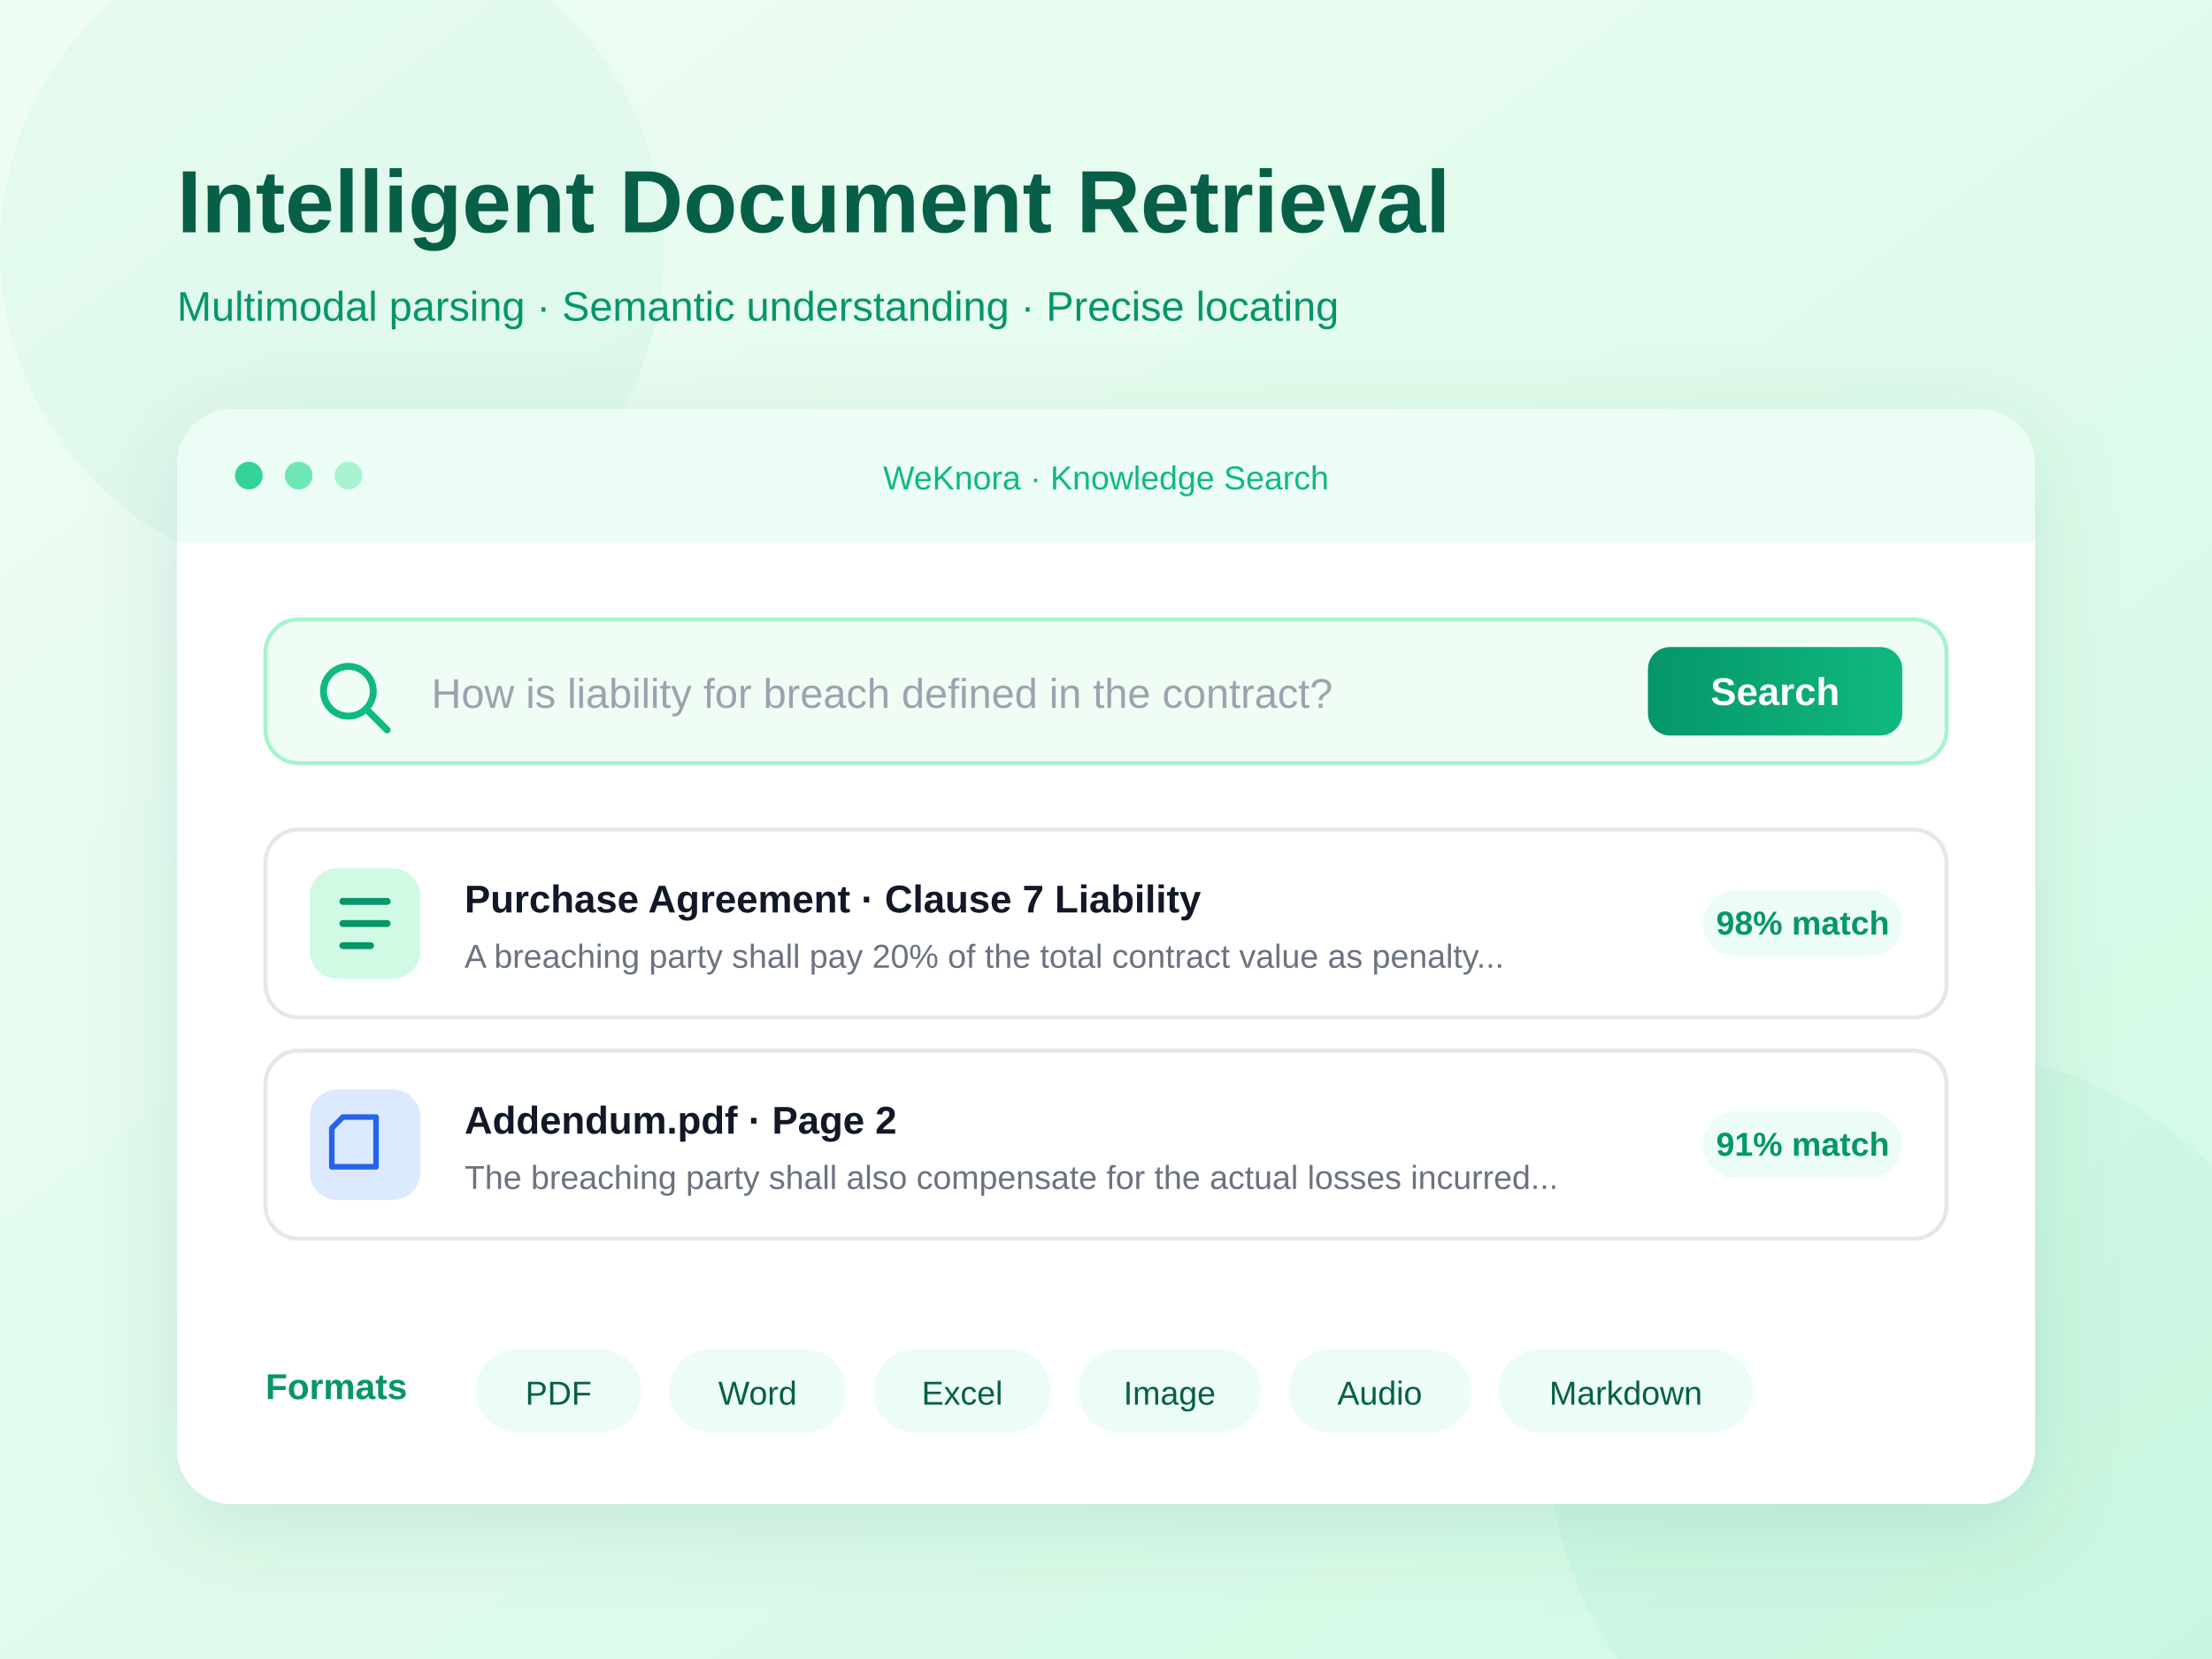
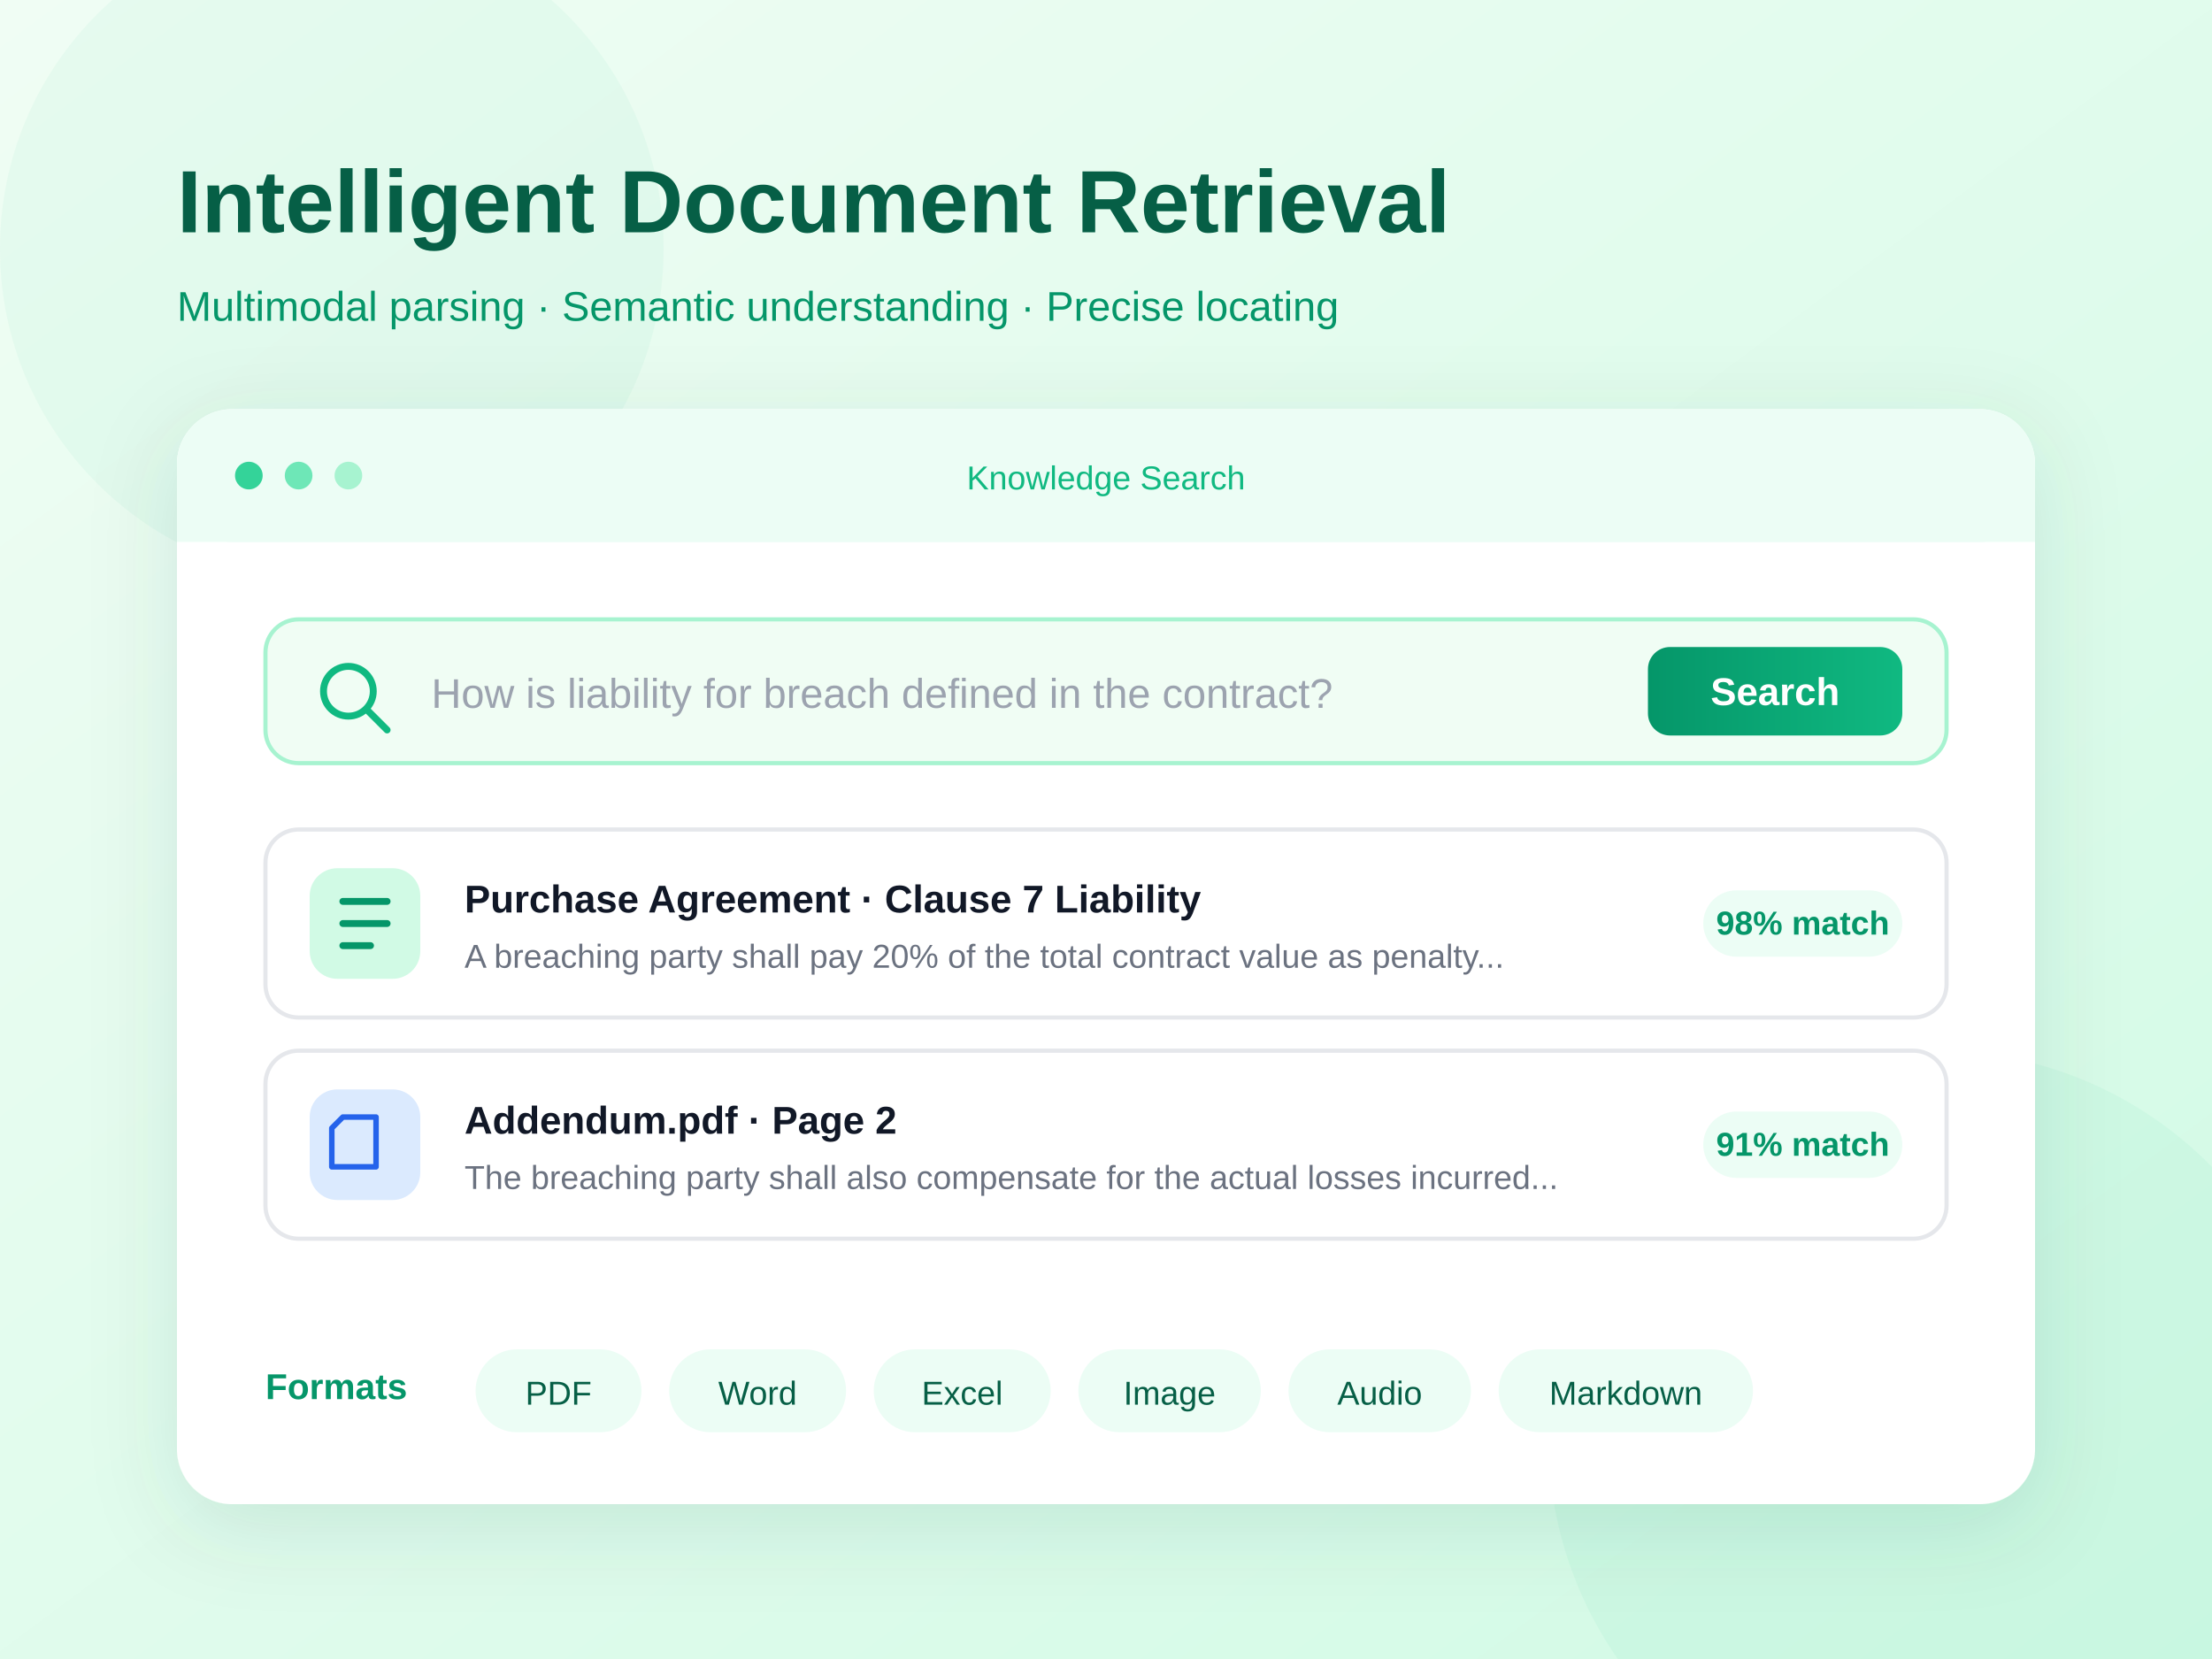
<svg xmlns="http://www.w3.org/2000/svg" viewBox="0 0 800 600">
  <defs>
    <linearGradient id="bg1" x1="0%" y1="0%" x2="100%" y2="100%">
      <stop offset="0%" stop-color="#F0FDF4" />
      <stop offset="100%" stop-color="#D1FAE5" />
    </linearGradient>
    <linearGradient id="brand1" x1="0%" y1="0%" x2="100%" y2="0%">
      <stop offset="0%" stop-color="#059669" />
      <stop offset="100%" stop-color="#10B981" />
    </linearGradient>
    <filter id="soft1" x="-20%" y="-20%" width="140%" height="140%">
      <feDropShadow dx="0" dy="8" stdDeviation="16" flood-color="#065F46" flood-opacity="0.12" />
    </filter>
  </defs>
  <rect width="800" height="600" fill="url(#bg1)" />
  <circle cx="120" cy="90" r="120" fill="#10B981" opacity="0.05" />
  <circle cx="700" cy="520" r="140" fill="#34D399" opacity="0.06" />
  <text x="64" y="84" font-family="Arial, sans-serif" font-size="32" font-weight="700" fill="#065F46">Intelligent Document Retrieval</text>
  <text x="64" y="116" font-family="Arial, sans-serif" font-size="15" fill="#059669">Multimodal parsing · Semantic understanding · Precise locating</text>
  <g filter="url(#soft1)">
    <rect x="64" y="148" width="672" height="396" rx="20" fill="#FFFFFF" />
  </g>
  <rect x="64" y="148" width="672" height="48" rx="20" fill="#ECFDF5" />
  <rect x="64" y="176" width="672" height="20" fill="#ECFDF5" />
  <circle cx="90" cy="172" r="5" fill="#34D399" />
  <circle cx="108" cy="172" r="5" fill="#6EE7B7" />
  <circle cx="126" cy="172" r="5" fill="#A7F3D0" />
-   <text x="400" y="177" font-family="Arial, sans-serif" font-size="12" fill="#10B981" text-anchor="middle">WeKnora · Knowledge Search</text>
+   <text x="400" y="177" font-family="Arial, sans-serif" font-size="12" fill="#10B981" text-anchor="middle">Knowledge Search</text>
  <g transform="translate(96, 224)">
    <rect width="608" height="52" rx="12" fill="#F0FDF4" stroke="#A7F3D0" stroke-width="1.5" />
    <circle cx="30" cy="26" r="9" fill="none" stroke="#10B981" stroke-width="2.5" />
    <line x1="37" y1="33" x2="44" y2="40" stroke="#10B981" stroke-width="2.5" stroke-linecap="round" />
    <text x="60" y="32" font-family="Arial, sans-serif" font-size="15" fill="#9CA3AF">How is liability for breach defined in the contract?</text>
    <rect x="500" y="10" width="92" height="32" rx="8" fill="url(#brand1)" />
    <text x="546" y="31" font-family="Arial, sans-serif" font-size="14" font-weight="600" fill="#FFFFFF" text-anchor="middle">Search</text>
  </g>
  <g transform="translate(96, 300)">
    <rect width="608" height="68" rx="12" fill="#FFFFFF" stroke="#E5E7EB" stroke-width="1.5" />
    <rect x="16" y="14" width="40" height="40" rx="10" fill="#D1FAE5" />
    <path d="M28 26 H44 M28 34 H44 M28 42 H38" stroke="#059669" stroke-width="2.5" stroke-linecap="round" />
    <text x="72" y="30" font-family="Arial, sans-serif" font-size="14" font-weight="600" fill="#111827">Purchase Agreement · Clause 7 Liability</text>
    <text x="72" y="50" font-family="Arial, sans-serif" font-size="12" fill="#6B7280">A breaching party shall pay 20% of the total contract value as penalty...</text>
    <rect x="520" y="22" width="72" height="24" rx="12" fill="#ECFDF5" />
    <text x="556" y="38" font-family="Arial, sans-serif" font-size="12" font-weight="600" fill="#059669" text-anchor="middle">98% match</text>
  </g>
  <g transform="translate(96, 380)">
    <rect width="608" height="68" rx="12" fill="#FFFFFF" stroke="#E5E7EB" stroke-width="1.5" />
    <rect x="16" y="14" width="40" height="40" rx="10" fill="#DBEAFE" />
    <path d="M28 24 h12 v18 h-16 v-14 z" fill="none" stroke="#2563EB" stroke-width="2" stroke-linejoin="round" />
    <text x="72" y="30" font-family="Arial, sans-serif" font-size="14" font-weight="600" fill="#111827">Addendum.pdf · Page 2</text>
    <text x="72" y="50" font-family="Arial, sans-serif" font-size="12" fill="#6B7280">The breaching party shall also compensate for the actual losses incurred...</text>
    <rect x="520" y="22" width="72" height="24" rx="12" fill="#ECFDF5" />
    <text x="556" y="38" font-family="Arial, sans-serif" font-size="12" font-weight="600" fill="#059669" text-anchor="middle">91% match</text>
  </g>
  <g transform="translate(96, 472)">
    <text x="0" y="34" font-family="Arial, sans-serif" font-size="13" font-weight="600" fill="#059669">Formats</text>
    <g font-family="Arial, sans-serif" font-size="12" fill="#065F46" text-anchor="middle">
      <rect x="76" y="16" width="60" height="30" rx="15" fill="#ECFDF5" />
      <text x="106" y="36">PDF</text>
      <rect x="146" y="16" width="64" height="30" rx="15" fill="#ECFDF5" />
      <text x="178" y="36">Word</text>
      <rect x="220" y="16" width="64" height="30" rx="15" fill="#ECFDF5" />
      <text x="252" y="36">Excel</text>
      <rect x="294" y="16" width="66" height="30" rx="15" fill="#ECFDF5" />
      <text x="327" y="36">Image</text>
      <rect x="370" y="16" width="66" height="30" rx="15" fill="#ECFDF5" />
      <text x="403" y="36">Audio</text>
      <rect x="446" y="16" width="92" height="30" rx="15" fill="#ECFDF5" />
      <text x="492" y="36">Markdown</text>
    </g>
  </g>
</svg>
